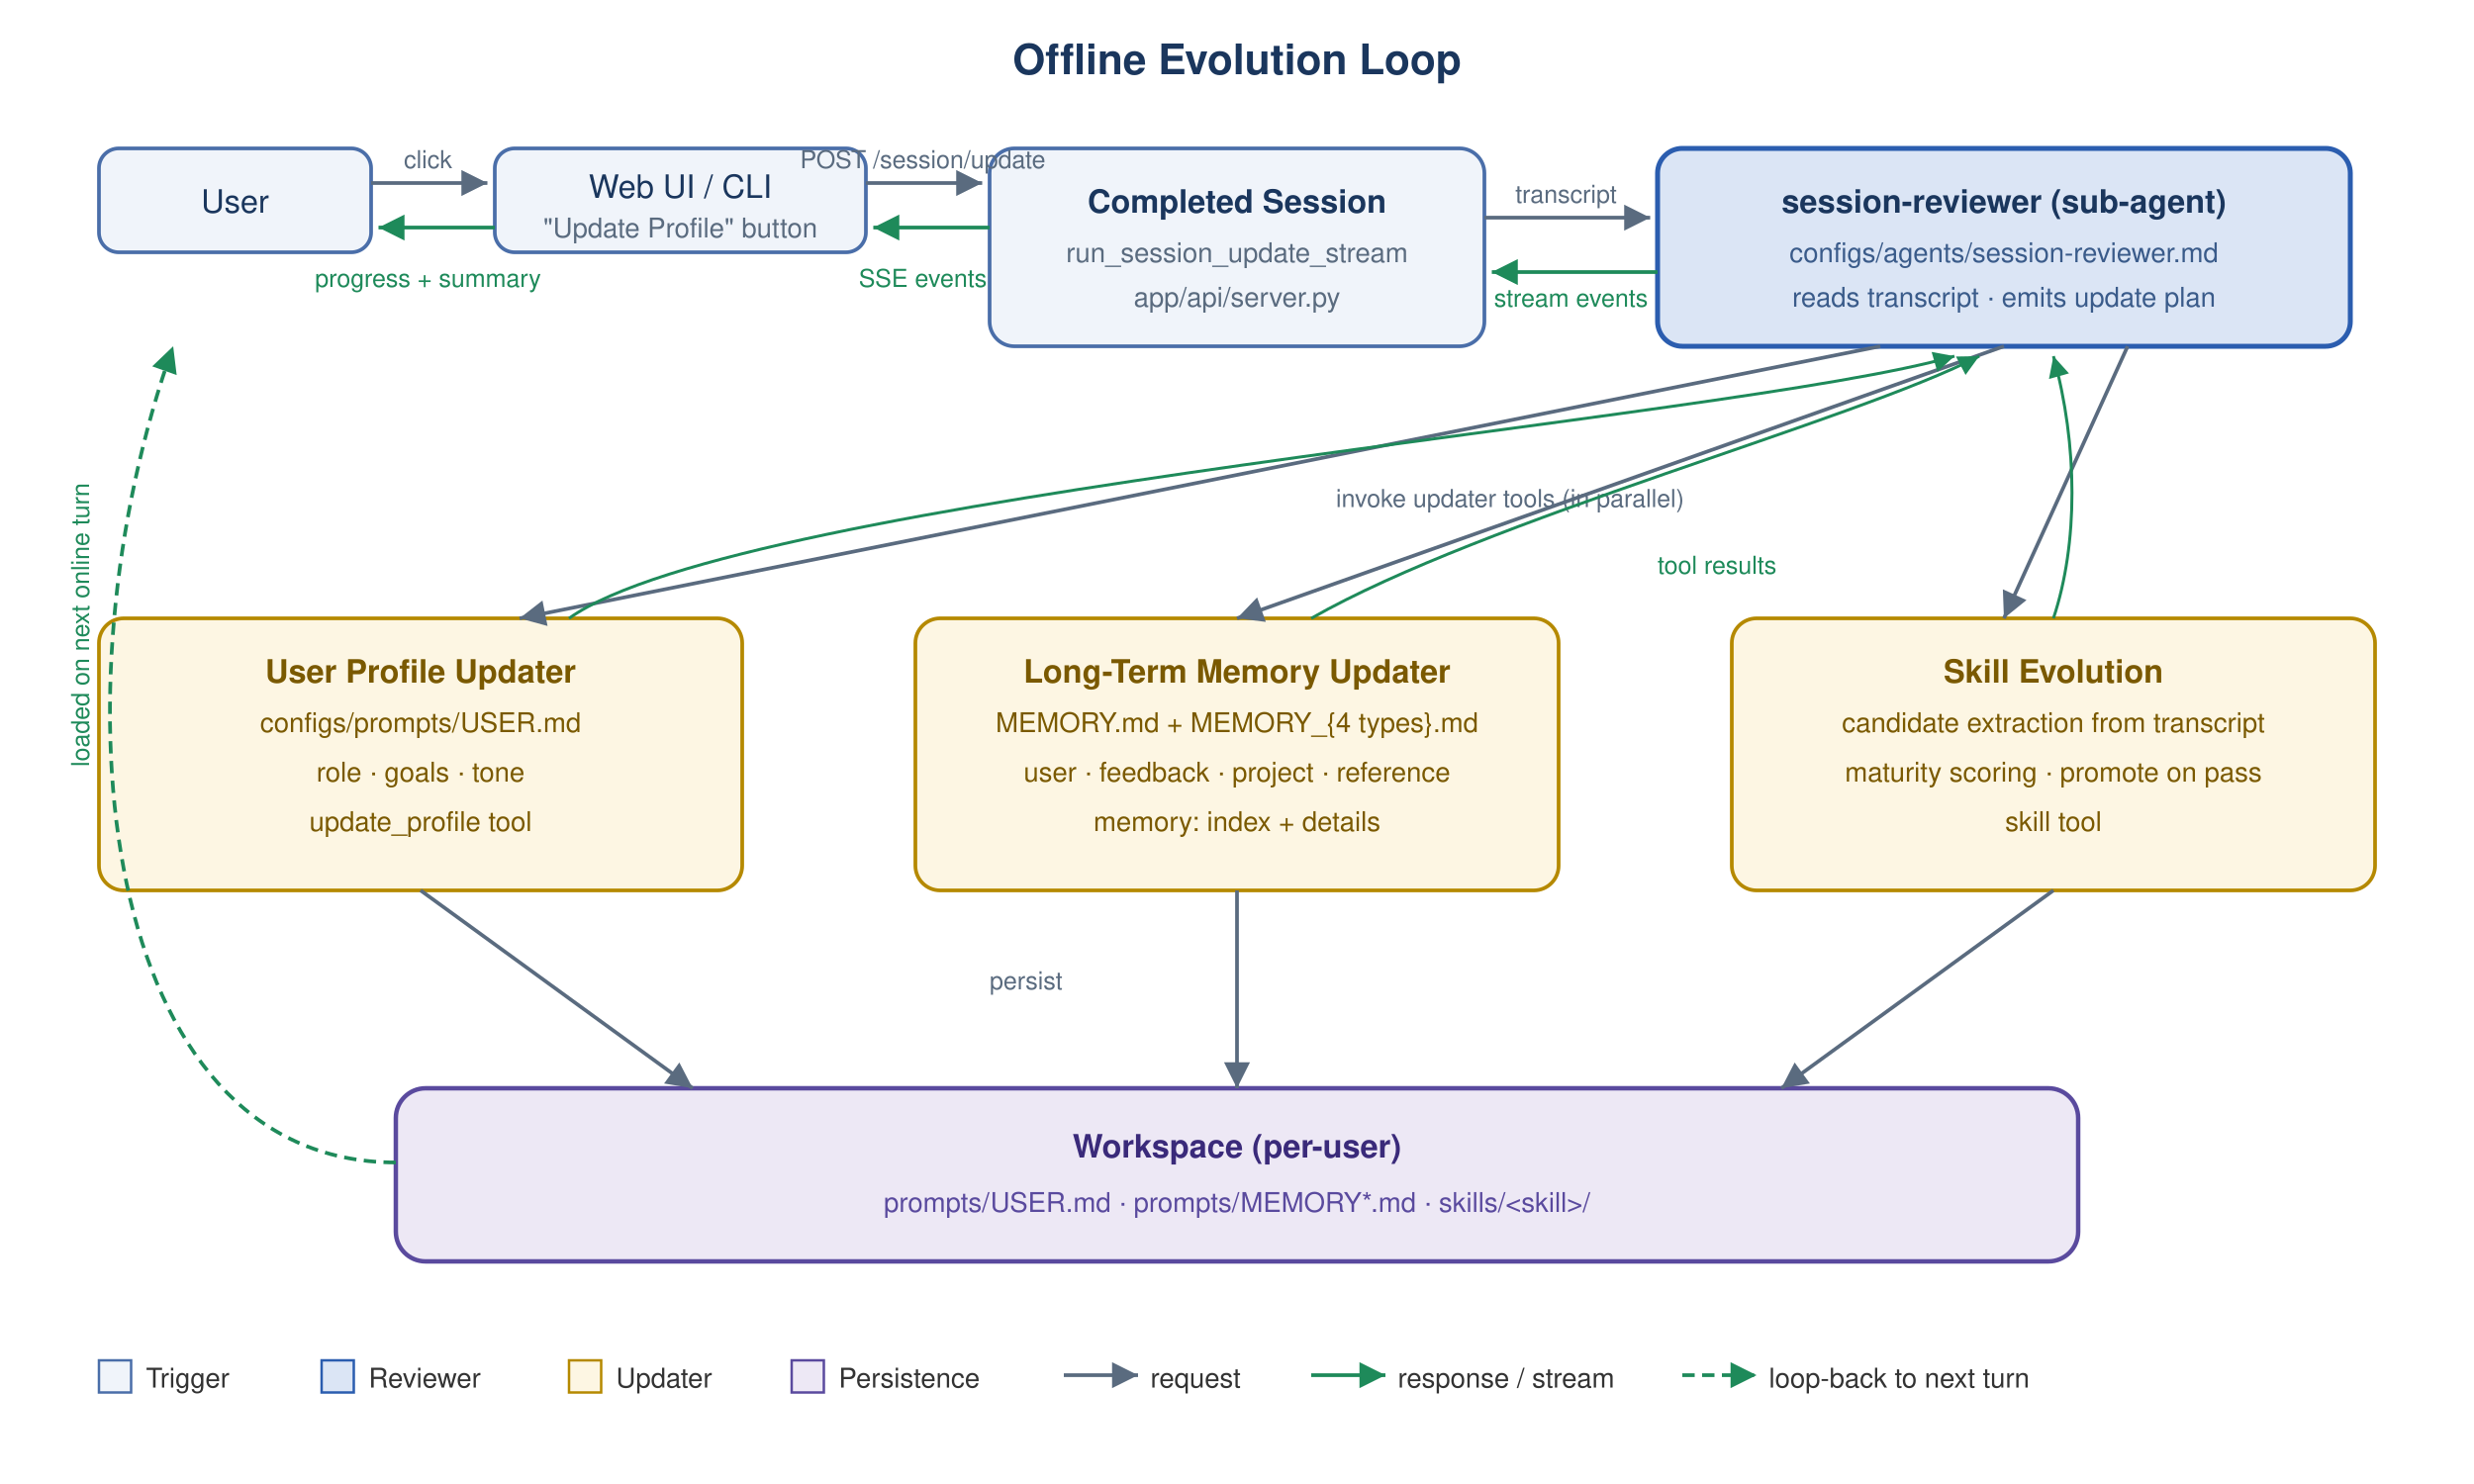
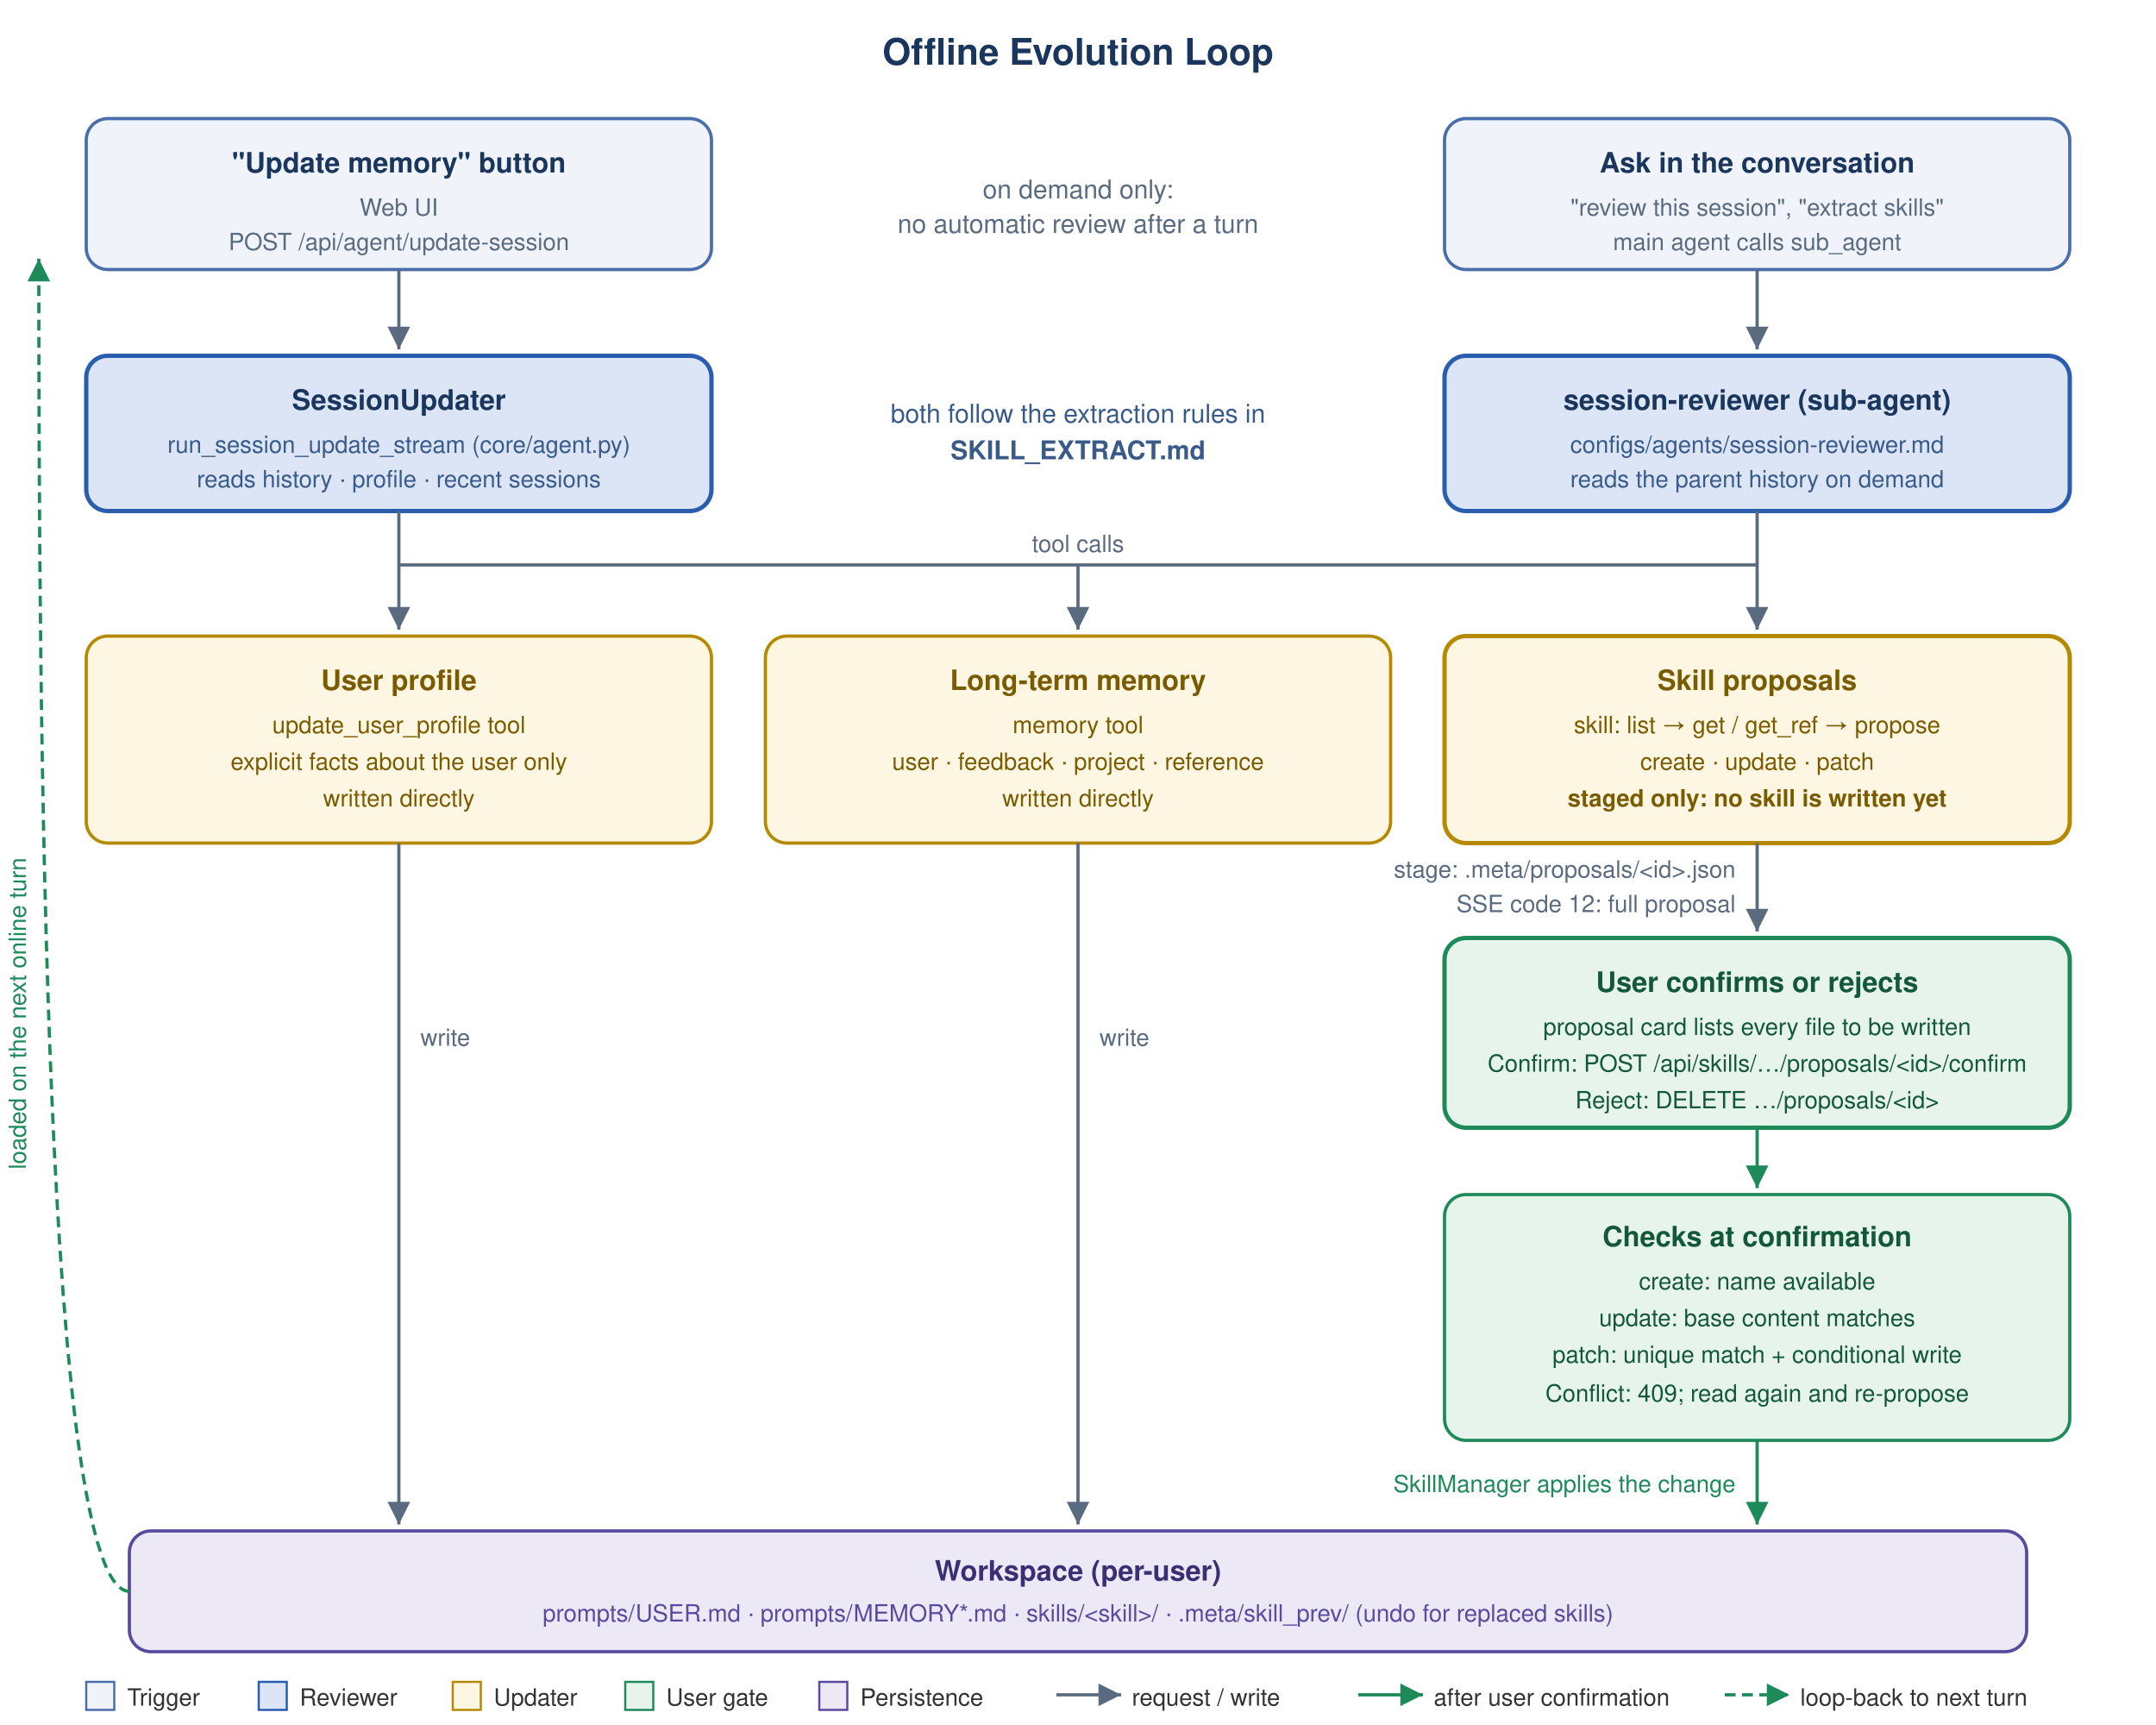
- <svg xmlns="http://www.w3.org/2000/svg" viewBox="0 0 1000 600" font-family="'Helvetica Neue', Helvetica, Arial, sans-serif" font-size="13">
+ <svg xmlns="http://www.w3.org/2000/svg" viewBox="0 0 1000 800" font-family="'Helvetica Neue', Helvetica, Arial, sans-serif" font-size="13">
  <defs>
    <marker id="req2" viewBox="0 0 10 10" refX="10" refY="5" markerWidth="7" markerHeight="7" orient="auto">
      <path d="M 0 0 L 10 5 L 0 10 z" fill="#5a6b7f" />
    </marker>
    <marker id="resp2" viewBox="0 0 10 10" refX="10" refY="5" markerWidth="7" markerHeight="7" orient="auto">
      <path d="M 0 0 L 10 5 L 0 10 z" fill="#1e8a5a" />
    </marker>
  </defs>
  <text x="500" y="30" text-anchor="middle" font-size="17" font-weight="bold" fill="#1a365d">
    Offline Evolution Loop
  </text>
-   <rect x="40" y="60" width="110" height="42" rx="8" fill="#f0f4fa" stroke="#4a6ea9" stroke-width="1.5" />
-   <text x="95" y="86" text-anchor="middle" fill="#1a365d">User</text>
-   <rect x="200" y="60" width="150" height="42" rx="8" fill="#f0f4fa" stroke="#4a6ea9" stroke-width="1.5" />
-   <text x="275" y="80" text-anchor="middle" fill="#1a365d">Web UI / CLI</text>
-   <text x="275" y="96" text-anchor="middle" fill="#5a6b7f" font-size="11">"Update Profile" button</text>
-   <line x1="150" y1="74" x2="197" y2="74" stroke="#5a6b7f" stroke-width="1.5" marker-end="url(#req2)" />
-   <text x="173" y="68" text-anchor="middle" fill="#5a6b7f" font-size="10">click</text>
-   <line x1="200" y1="92" x2="153" y2="92" stroke="#1e8a5a" stroke-width="1.5" marker-end="url(#resp2)" />
-   <text x="173" y="116" text-anchor="middle" fill="#1e8a5a" font-size="10">progress + summary</text>
-   <rect x="400" y="60" width="200" height="80" rx="10" fill="#f0f4fa" stroke="#4a6ea9" stroke-width="1.5" />
-   <text x="500" y="86" text-anchor="middle" font-weight="bold" fill="#1a365d">Completed Session</text>
-   <text x="500" y="106" text-anchor="middle" fill="#5a6b7f" font-size="11">run_session_update_stream</text>
-   <text x="500" y="124" text-anchor="middle" fill="#5a6b7f" font-size="11">app/api/server.py</text>
-   <rect x="670" y="60" width="280" height="80" rx="10" fill="#dbe5f5" stroke="#2b5daf" stroke-width="2" />
-   <text x="810" y="86" text-anchor="middle" font-weight="bold" fill="#1a365d">session-reviewer (sub-agent)</text>
-   <text x="810" y="106" text-anchor="middle" fill="#3a5b8a" font-size="11">configs/agents/session-reviewer.md</text>
-   <text x="810" y="124" text-anchor="middle" fill="#3a5b8a" font-size="11">reads transcript · emits update plan</text>
-   <line x1="350" y1="74" x2="397" y2="74" stroke="#5a6b7f" stroke-width="1.5" marker-end="url(#req2)" />
-   <text x="373" y="68" text-anchor="middle" fill="#5a6b7f" font-size="10">POST /session/update</text>
-   <line x1="400" y1="92" x2="353" y2="92" stroke="#1e8a5a" stroke-width="1.5" marker-end="url(#resp2)" />
-   <text x="373" y="116" text-anchor="middle" fill="#1e8a5a" font-size="10">SSE events</text>
-   <line x1="600" y1="88" x2="667" y2="88" stroke="#5a6b7f" stroke-width="1.5" marker-end="url(#req2)" />
-   <text x="633" y="82" text-anchor="middle" fill="#5a6b7f" font-size="10">transcript</text>
-   <line x1="670" y1="110" x2="603" y2="110" stroke="#1e8a5a" stroke-width="1.5" marker-end="url(#resp2)" />
-   <text x="635" y="124" text-anchor="middle" fill="#1e8a5a" font-size="10">stream events</text>
-   <rect x="40" y="250" width="260" height="110" rx="10" fill="#fdf6e3" stroke="#b58900" stroke-width="1.5" />
-   <text x="170" y="276" text-anchor="middle" font-weight="bold" fill="#7a5900">User Profile Updater</text>
-   <text x="170" y="296" text-anchor="middle" fill="#7a5900" font-size="11">configs/prompts/USER.md</text>
-   <text x="170" y="316" text-anchor="middle" fill="#7a5900" font-size="11">role · goals · tone</text>
-   <text x="170" y="336" text-anchor="middle" fill="#7a5900" font-size="11">update_profile tool</text>
-   <rect x="370" y="250" width="260" height="110" rx="10" fill="#fdf6e3" stroke="#b58900" stroke-width="1.5" />
-   <text x="500" y="276" text-anchor="middle" font-weight="bold" fill="#7a5900">Long-Term Memory Updater</text>
-   <text x="500" y="296" text-anchor="middle" fill="#7a5900" font-size="11">MEMORY.md + MEMORY_{4 types}.md</text>
-   <text x="500" y="316" text-anchor="middle" fill="#7a5900" font-size="11">user · feedback · project · reference</text>
-   <text x="500" y="336" text-anchor="middle" fill="#7a5900" font-size="11">memory: index + details</text>
-   <rect x="700" y="250" width="260" height="110" rx="10" fill="#fdf6e3" stroke="#b58900" stroke-width="1.5" />
-   <text x="830" y="276" text-anchor="middle" font-weight="bold" fill="#7a5900">Skill Evolution</text>
-   <text x="830" y="296" text-anchor="middle" fill="#7a5900" font-size="11">candidate extraction from transcript</text>
-   <text x="830" y="316" text-anchor="middle" fill="#7a5900" font-size="11">maturity scoring · promote on pass</text>
-   <text x="830" y="336" text-anchor="middle" fill="#7a5900" font-size="11">skill tool</text>
-   <line x1="760" y1="140" x2="210" y2="250" stroke="#5a6b7f" stroke-width="1.5" marker-end="url(#req2)" />
-   <line x1="810" y1="140" x2="500" y2="250" stroke="#5a6b7f" stroke-width="1.5" marker-end="url(#req2)" />
-   <line x1="860" y1="140" x2="810" y2="250" stroke="#5a6b7f" stroke-width="1.5" marker-end="url(#req2)" />
-   <text x="540" y="205" fill="#5a6b7f" font-size="10">invoke updater tools (in parallel)</text>
-   <path d="M 230 250 C 300 200, 700 170, 790 144" fill="none" stroke="#1e8a5a" stroke-width="1.2" marker-end="url(#resp2)" />
-   <path d="M 530 250 C 600 210, 750 170, 800 144" fill="none" stroke="#1e8a5a" stroke-width="1.2" marker-end="url(#resp2)" />
-   <path d="M 830 250 C 840 220, 840 180, 830 144" fill="none" stroke="#1e8a5a" stroke-width="1.2" marker-end="url(#resp2)" />
-   <text x="670" y="232" fill="#1e8a5a" font-size="10">tool results</text>
-   <rect x="160" y="440" width="680" height="70" rx="12" fill="#ede8f5" stroke="#5a4a9e" stroke-width="1.8" />
-   <text x="500" y="468" text-anchor="middle" font-weight="bold" fill="#3a2a7a">Workspace (per-user)</text>
-   <text x="500" y="490" text-anchor="middle" fill="#5a4a9e" font-size="11">
-     prompts/USER.md · prompts/MEMORY*.md · skills/&lt;skill&gt;/
-   </text>
-   <line x1="170" y1="360" x2="280" y2="440" stroke="#5a6b7f" stroke-width="1.5" marker-end="url(#req2)" />
-   <line x1="500" y1="360" x2="500" y2="440" stroke="#5a6b7f" stroke-width="1.5" marker-end="url(#req2)" />
-   <line x1="830" y1="360" x2="720" y2="440" stroke="#5a6b7f" stroke-width="1.5" marker-end="url(#req2)" />
-   <text x="400" y="400" fill="#5a6b7f" font-size="10">persist</text>
-   <path d="M 160 470 C 40 470, 20 280, 70 140" fill="none" stroke="#1e8a5a" stroke-width="1.5" marker-end="url(#resp2)" stroke-dasharray="5 3" />
-   <text x="36" y="310" fill="#1e8a5a" font-size="10" transform="rotate(-90, 36, 310)">loaded on next online turn</text>
-   <g transform="translate(40, 550)">
+   <rect x="40" y="55" width="290" height="70" rx="10" fill="#f0f4fa" stroke="#4a6ea9" stroke-width="1.5" />
+   <text x="185" y="80" text-anchor="middle" font-weight="bold" fill="#1a365d">"Update memory" button</text>
+   <text x="185" y="100" text-anchor="middle" fill="#5a6b7f" font-size="11">Web UI</text>
+   <text x="185" y="116" text-anchor="middle" fill="#5a6b7f" font-size="11">POST /api/agent/update-session</text>
+   <rect x="670" y="55" width="290" height="70" rx="10" fill="#f0f4fa" stroke="#4a6ea9" stroke-width="1.5" />
+   <text x="815" y="80" text-anchor="middle" font-weight="bold" fill="#1a365d">Ask in the conversation</text>
+   <text x="815" y="100" text-anchor="middle" fill="#5a6b7f" font-size="11">"review this session", "extract skills"</text>
+   <text x="815" y="116" text-anchor="middle" fill="#5a6b7f" font-size="11">main agent calls sub_agent</text>
+   <text x="500" y="92" text-anchor="middle" fill="#5a6b7f" font-size="12">on demand only:</text>
+   <text x="500" y="108" text-anchor="middle" fill="#5a6b7f" font-size="12">no automatic review after a turn</text>
+   <rect x="40" y="165" width="290" height="72" rx="10" fill="#dbe5f5" stroke="#2b5daf" stroke-width="2" />
+   <text x="185" y="190" text-anchor="middle" font-weight="bold" fill="#1a365d">SessionUpdater</text>
+   <text x="185" y="210" text-anchor="middle" fill="#3a5b8a" font-size="11">run_session_update_stream (core/agent.py)</text>
+   <text x="185" y="226" text-anchor="middle" fill="#3a5b8a" font-size="11">reads history · profile · recent sessions</text>
+   <rect x="670" y="165" width="290" height="72" rx="10" fill="#dbe5f5" stroke="#2b5daf" stroke-width="2" />
+   <text x="815" y="190" text-anchor="middle" font-weight="bold" fill="#1a365d">session-reviewer (sub-agent)</text>
+   <text x="815" y="210" text-anchor="middle" fill="#3a5b8a" font-size="11">configs/agents/session-reviewer.md</text>
+   <text x="815" y="226" text-anchor="middle" fill="#3a5b8a" font-size="11">reads the parent history on demand</text>
+   <text x="500" y="196" text-anchor="middle" fill="#3a5b8a" font-size="12">both follow the extraction rules in</text>
+   <text x="500" y="213" text-anchor="middle" fill="#3a5b8a" font-size="12" font-weight="bold">SKILL_EXTRACT.md</text>
+   <line x1="185" y1="125" x2="185" y2="162" stroke="#5a6b7f" stroke-width="1.5" marker-end="url(#req2)" />
+   <line x1="815" y1="125" x2="815" y2="162" stroke="#5a6b7f" stroke-width="1.5" marker-end="url(#req2)" />
+   <line x1="185" y1="237" x2="185" y2="262" stroke="#5a6b7f" stroke-width="1.5" />
+   <line x1="815" y1="237" x2="815" y2="262" stroke="#5a6b7f" stroke-width="1.5" />
+   <line x1="185" y1="262" x2="815" y2="262" stroke="#5a6b7f" stroke-width="1.5" />
+   <line x1="185" y1="262" x2="185" y2="292" stroke="#5a6b7f" stroke-width="1.5" marker-end="url(#req2)" />
+   <line x1="500" y1="262" x2="500" y2="292" stroke="#5a6b7f" stroke-width="1.5" marker-end="url(#req2)" />
+   <line x1="815" y1="262" x2="815" y2="292" stroke="#5a6b7f" stroke-width="1.5" marker-end="url(#req2)" />
+   <text x="500" y="256" text-anchor="middle" fill="#5a6b7f" font-size="11">tool calls</text>
+   <rect x="40" y="295" width="290" height="96" rx="10" fill="#fdf6e3" stroke="#b58900" stroke-width="1.5" />
+   <text x="185" y="320" text-anchor="middle" font-weight="bold" fill="#7a5c00">User profile</text>
+   <text x="185" y="340" text-anchor="middle" fill="#7a5c00" font-size="11">update_user_profile tool</text>
+   <text x="185" y="357" text-anchor="middle" fill="#7a5c00" font-size="11">explicit facts about the user only</text>
+   <text x="185" y="374" text-anchor="middle" fill="#7a5c00" font-size="11">written directly</text>
+   <rect x="355" y="295" width="290" height="96" rx="10" fill="#fdf6e3" stroke="#b58900" stroke-width="1.5" />
+   <text x="500" y="320" text-anchor="middle" font-weight="bold" fill="#7a5c00">Long-term memory</text>
+   <text x="500" y="340" text-anchor="middle" fill="#7a5c00" font-size="11">memory tool</text>
+   <text x="500" y="357" text-anchor="middle" fill="#7a5c00" font-size="11">user · feedback · project · reference</text>
+   <text x="500" y="374" text-anchor="middle" fill="#7a5c00" font-size="11">written directly</text>
+   <rect x="670" y="295" width="290" height="96" rx="10" fill="#fdf6e3" stroke="#b58900" stroke-width="2" />
+   <text x="815" y="320" text-anchor="middle" font-weight="bold" fill="#7a5c00">Skill proposals</text>
+   <text x="815" y="340" text-anchor="middle" fill="#7a5c00" font-size="11">skill: list → get / get_ref → propose</text>
+   <text x="815" y="357" text-anchor="middle" fill="#7a5c00" font-size="11">create · update · patch</text>
+   <text x="815" y="374" text-anchor="middle" fill="#7a5c00" font-size="11" font-weight="bold">staged only: no skill is written yet</text>
+   <line x1="815" y1="391" x2="815" y2="432" stroke="#5a6b7f" stroke-width="1.5" marker-end="url(#req2)" />
+   <text x="805" y="407" text-anchor="end" fill="#5a6b7f" font-size="11">stage: .meta/proposals/&lt;id&gt;.json</text>
+   <text x="805" y="423" text-anchor="end" fill="#5a6b7f" font-size="11">SSE code 12: full proposal</text>
+   <rect x="670" y="435" width="290" height="88" rx="10" fill="#e6f4ec" stroke="#1e8a5a" stroke-width="2" />
+   <text x="815" y="460" text-anchor="middle" font-weight="bold" fill="#14583a">User confirms or rejects</text>
+   <text x="815" y="480" text-anchor="middle" fill="#14583a" font-size="11">proposal card lists every file to be written</text>
+   <text x="815" y="497" text-anchor="middle" fill="#14583a" font-size="11">Confirm: POST /api/skills/…/proposals/&lt;id&gt;/confirm</text>
+   <text x="815" y="514" text-anchor="middle" fill="#14583a" font-size="11">Reject: DELETE …/proposals/&lt;id&gt;</text>
+   <line x1="815" y1="523" x2="815" y2="551" stroke="#1e8a5a" stroke-width="1.5" marker-end="url(#resp2)" />
+   <rect x="670" y="554" width="290" height="114" rx="10" fill="#e6f4ec" stroke="#1e8a5a" stroke-width="1.5" />
+   <text x="815" y="578" text-anchor="middle" font-weight="bold" fill="#14583a">Checks at confirmation</text>
+   <text x="815" y="598" text-anchor="middle" fill="#14583a" font-size="11">create: name available</text>
+   <text x="815" y="615" text-anchor="middle" fill="#14583a" font-size="11">update: base content matches</text>
+   <text x="815" y="632" text-anchor="middle" fill="#14583a" font-size="11">patch: unique match + conditional write</text>
+   <text x="815" y="650" text-anchor="middle" fill="#14583a" font-size="11">Conflict: 409; read again and re-propose</text>
+   <rect x="60" y="710" width="880" height="56" rx="10" fill="#ede8f5" stroke="#5a4a9e" stroke-width="1.5" />
+   <text x="500" y="733" text-anchor="middle" font-weight="bold" fill="#3b2f73">Workspace (per-user)</text>
+   <text x="500" y="752" text-anchor="middle" fill="#5a4a9e" font-size="11">prompts/USER.md · prompts/MEMORY*.md · skills/&lt;skill&gt;/ · .meta/skill_prev/ (undo for replaced skills)</text>
+   <line x1="185" y1="391" x2="185" y2="707" stroke="#5a6b7f" stroke-width="1.5" marker-end="url(#req2)" />
+   <text x="195" y="485" fill="#5a6b7f" font-size="11">write</text>
+   <line x1="500" y1="391" x2="500" y2="707" stroke="#5a6b7f" stroke-width="1.5" marker-end="url(#req2)" />
+   <text x="510" y="485" fill="#5a6b7f" font-size="11">write</text>
+   <line x1="815" y1="668" x2="815" y2="707" stroke="#1e8a5a" stroke-width="1.5" marker-end="url(#resp2)" />
+   <text x="805" y="692" text-anchor="end" fill="#1e8a5a" font-size="11">SkillManager applies the change</text>
+   <path d="M 60 738 C 20 738, 18 330, 18 120" fill="none" stroke="#1e8a5a" stroke-width="1.5" stroke-dasharray="5 3" marker-end="url(#resp2)" />
+   <text transform="translate(12, 470) rotate(-90)" text-anchor="middle" fill="#1e8a5a" font-size="11">loaded on the next online turn</text>
+   <g transform="translate(40, 780)">
    <rect x="0" y="0" width="13" height="13" fill="#f0f4fa" stroke="#4a6ea9" />
    <text x="19" y="11" font-size="11" fill="#333">Trigger</text>
-     <rect x="90" y="0" width="13" height="13" fill="#dbe5f5" stroke="#2b5daf" />
-     <text x="109" y="11" font-size="11" fill="#333">Reviewer</text>
-     <rect x="190" y="0" width="13" height="13" fill="#fdf6e3" stroke="#b58900" />
-     <text x="209" y="11" font-size="11" fill="#333">Updater</text>
-     <rect x="280" y="0" width="13" height="13" fill="#ede8f5" stroke="#5a4a9e" />
-     <text x="299" y="11" font-size="11" fill="#333">Persistence</text>
-     <line x1="390" y1="6" x2="420" y2="6" stroke="#5a6b7f" stroke-width="1.5" marker-end="url(#req2)" />
-     <text x="425" y="11" font-size="11" fill="#333">request</text>
-     <line x1="490" y1="6" x2="520" y2="6" stroke="#1e8a5a" stroke-width="1.5" marker-end="url(#resp2)" />
-     <text x="525" y="11" font-size="11" fill="#333">response / stream</text>
-     <line x1="640" y1="6" x2="670" y2="6" stroke="#1e8a5a" stroke-width="1.5" stroke-dasharray="5 3" marker-end="url(#resp2)" />
-     <text x="675" y="11" font-size="11" fill="#333">loop-back to next turn</text>
+     <rect x="80" y="0" width="13" height="13" fill="#dbe5f5" stroke="#2b5daf" />
+     <text x="99" y="11" font-size="11" fill="#333">Reviewer</text>
+     <rect x="170" y="0" width="13" height="13" fill="#fdf6e3" stroke="#b58900" />
+     <text x="189" y="11" font-size="11" fill="#333">Updater</text>
+     <rect x="250" y="0" width="13" height="13" fill="#e6f4ec" stroke="#1e8a5a" />
+     <text x="269" y="11" font-size="11" fill="#333">User gate</text>
+     <rect x="340" y="0" width="13" height="13" fill="#ede8f5" stroke="#5a4a9e" />
+     <text x="359" y="11" font-size="11" fill="#333">Persistence</text>
+     <line x1="450" y1="6" x2="480" y2="6" stroke="#5a6b7f" stroke-width="1.5" marker-end="url(#req2)" />
+     <text x="485" y="11" font-size="11" fill="#333">request / write</text>
+     <line x1="590" y1="6" x2="620" y2="6" stroke="#1e8a5a" stroke-width="1.5" marker-end="url(#resp2)" />
+     <text x="625" y="11" font-size="11" fill="#333">after user confirmation</text>
+     <line x1="760" y1="6" x2="790" y2="6" stroke="#1e8a5a" stroke-width="1.5" stroke-dasharray="5 3" marker-end="url(#resp2)" />
+     <text x="795" y="11" font-size="11" fill="#333">loop-back to next turn</text>
  </g>
</svg>
